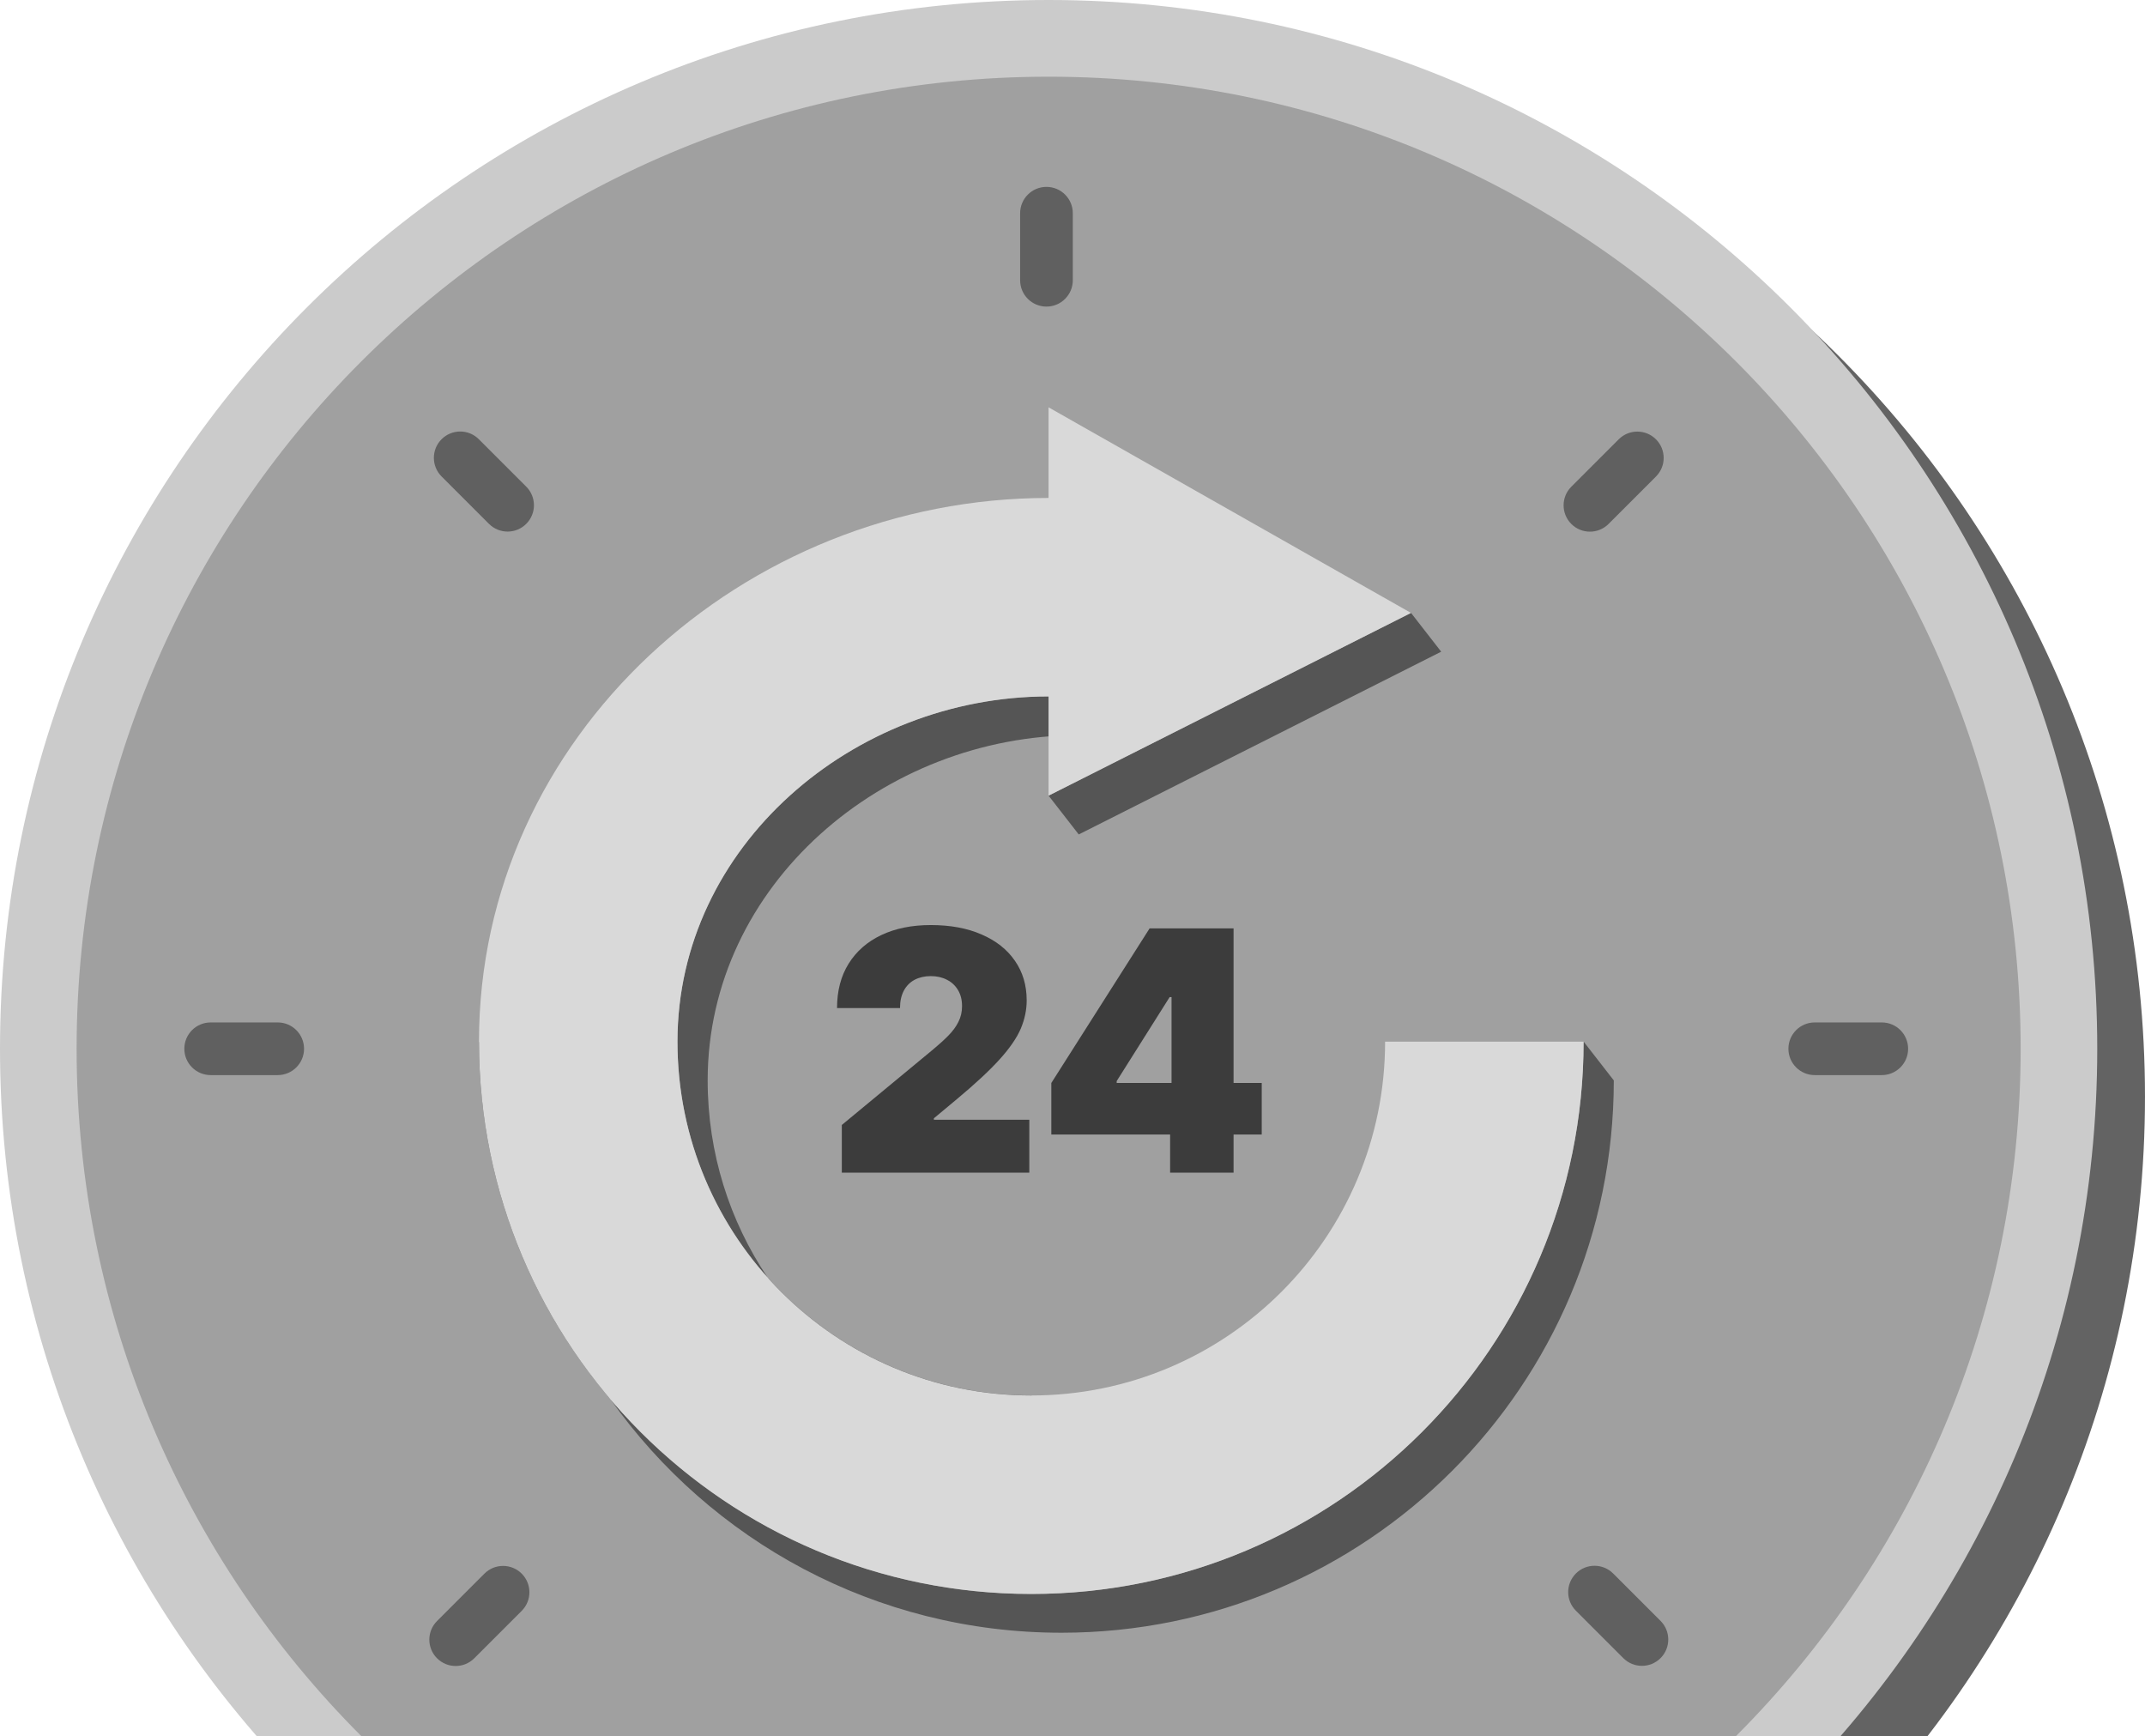
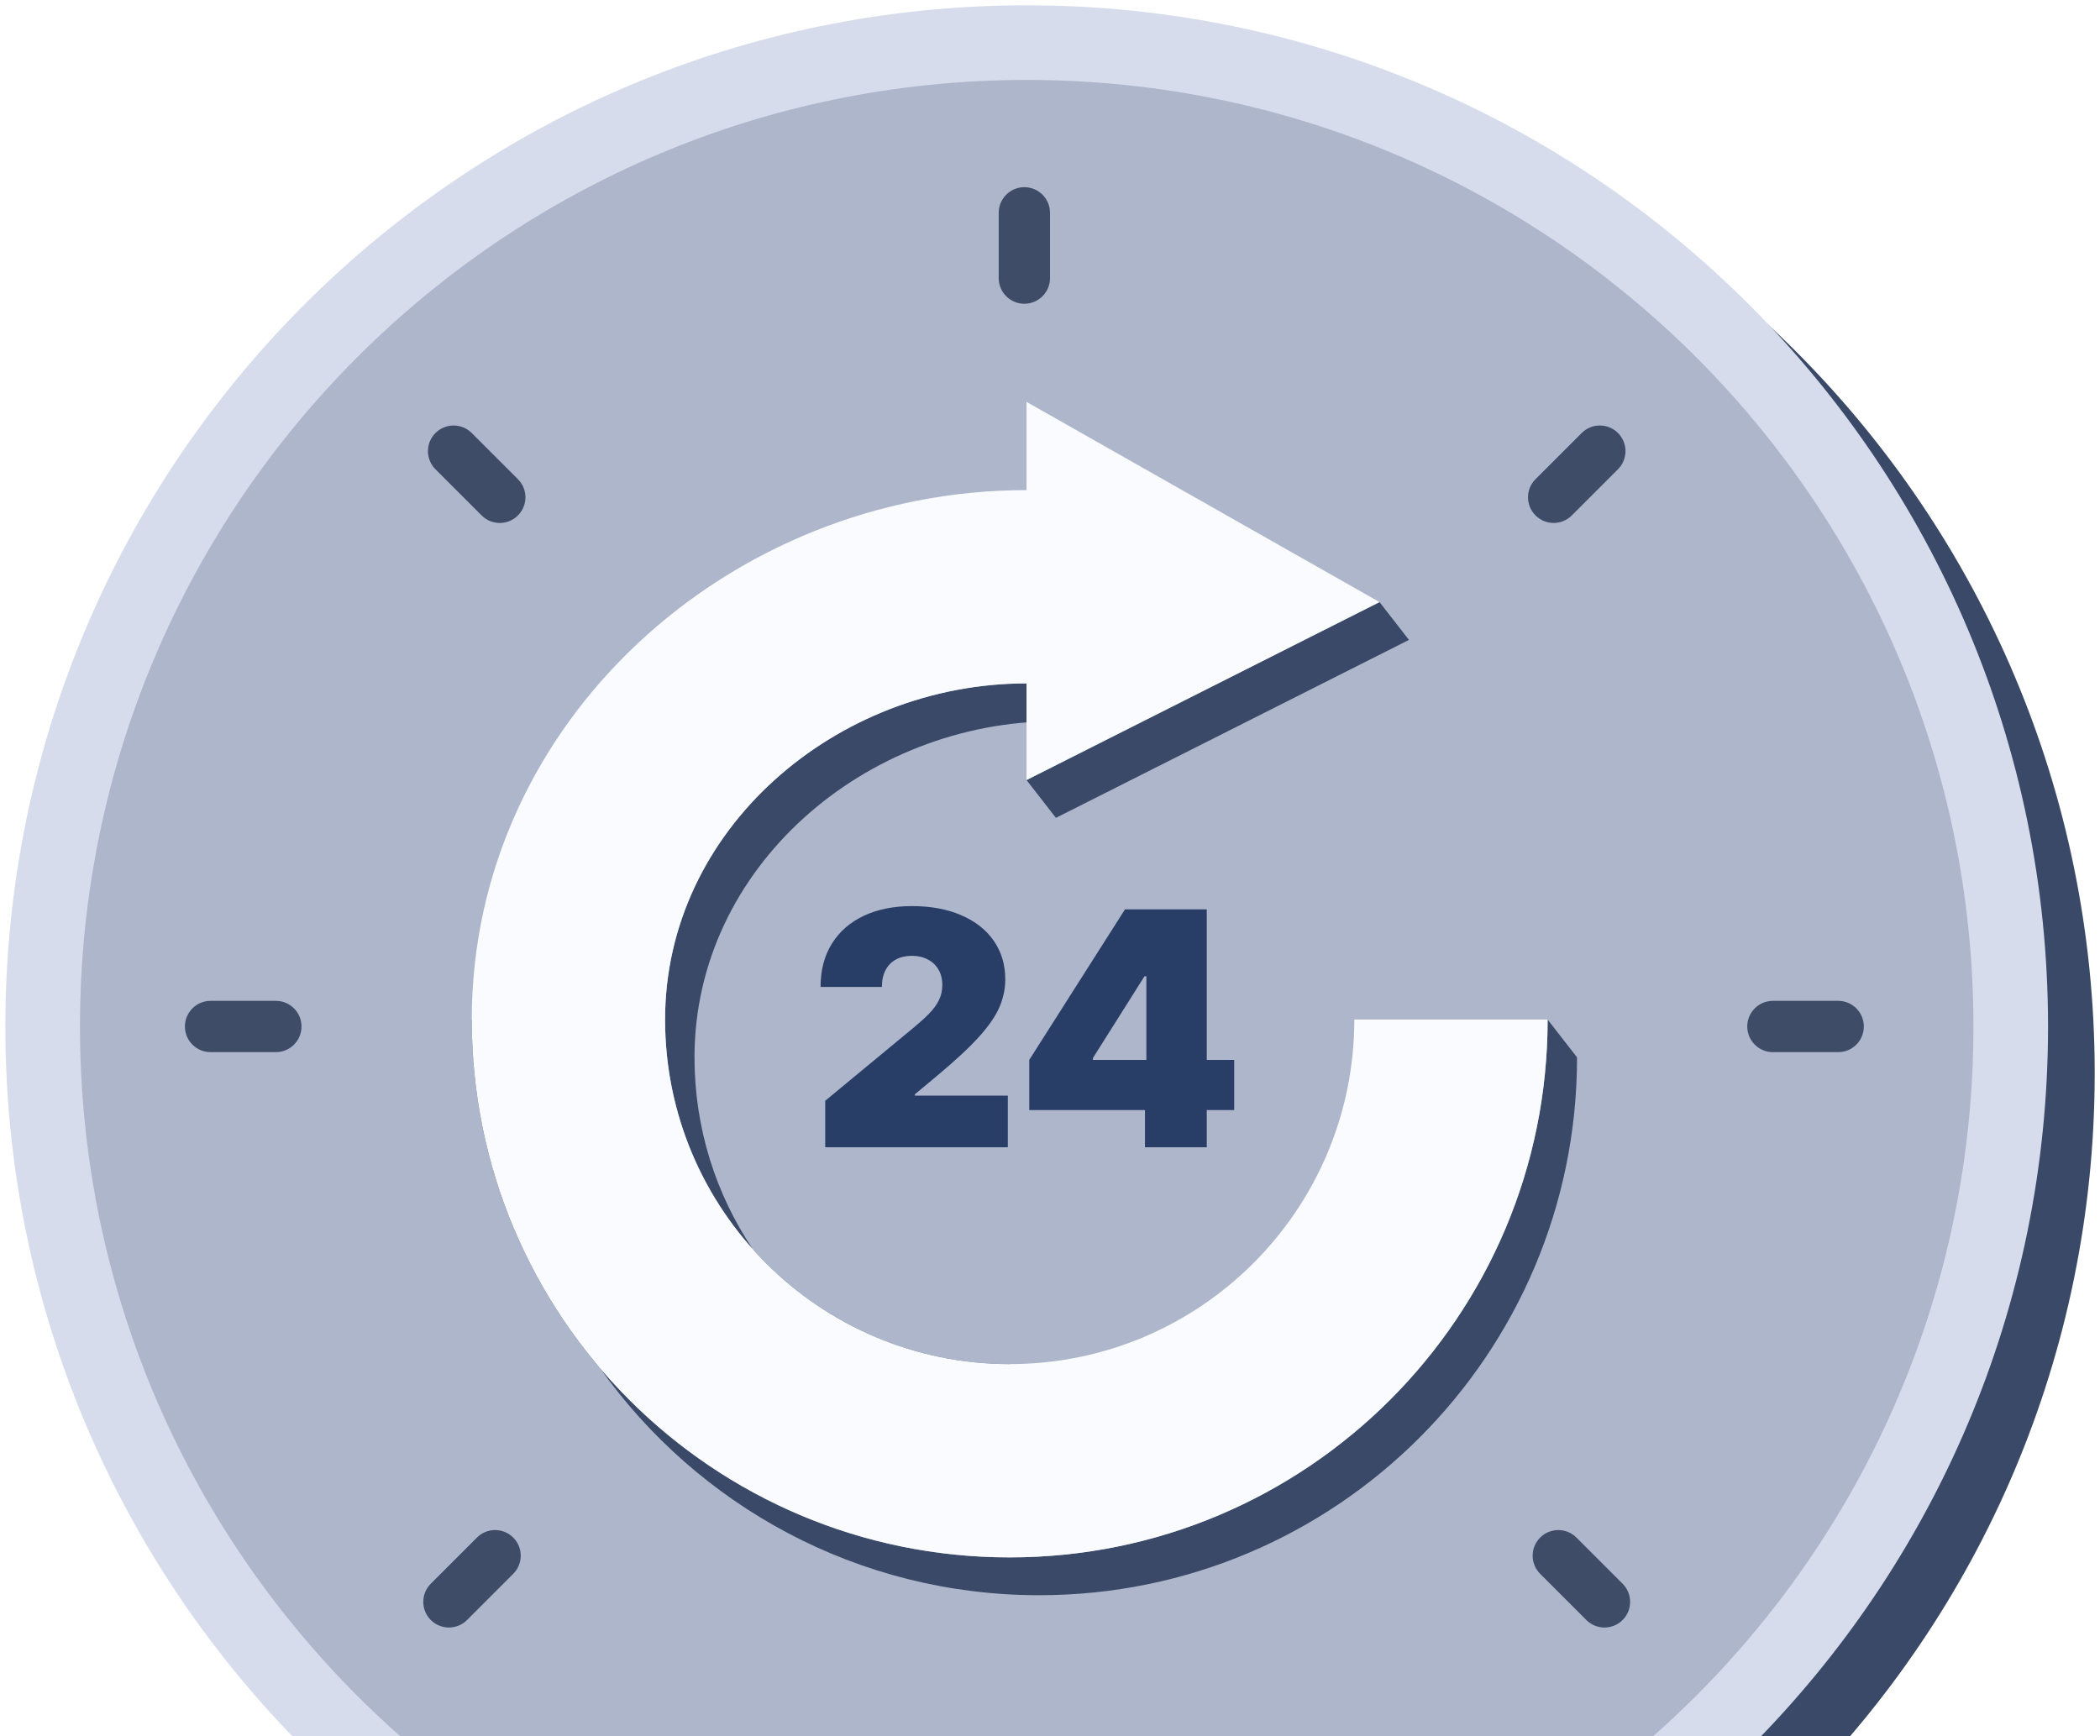
- <svg xmlns="http://www.w3.org/2000/svg" width="246" height="199" viewBox="0 0 246 199" fill="none">
-   <ellipse cx="125.737" cy="125.751" rx="120.262" ry="120.25" fill="#636363" />
-   <ellipse cx="120.262" cy="120.25" rx="120.262" ry="120.25" fill="#CBCBCB" />
-   <ellipse cx="120.263" cy="120.259" rx="111.476" ry="111.464" fill="#A0A0A0" />
-   <path d="M185.079 123.888C185.079 158.867 156.72 187.222 121.737 187.222C100.385 187.222 81.501 176.659 70.027 160.474C60.613 149.42 54.932 135.091 54.932 119.435L58.396 123.888C58.396 137.517 62.701 150.141 70.027 160.474C81.645 174.116 98.948 182.769 118.273 182.769C153.256 182.769 181.615 154.413 181.615 119.435L185.079 123.888Z" fill="#555555" />
-   <path d="M121.737 164.462C107.695 164.462 95.319 157.33 88.034 146.491C81.605 139.311 77.695 129.829 77.695 119.435C77.695 97.026 97.842 79.85 120.253 79.85L123.716 84.303C101.306 84.303 81.159 101.479 81.159 123.888C81.159 132.255 83.692 140.031 88.034 146.491C95.463 154.787 106.259 160.008 118.273 160.008L121.737 164.462Z" fill="#555555" />
-   <path d="M165.284 74.728L123.716 95.684L120.253 91.231L161.82 70.274L165.284 74.728Z" fill="#555555" />
-   <path d="M118.273 182.778C153.256 182.778 181.615 154.422 181.615 119.443H158.851C158.851 141.851 140.684 160.017 118.273 160.017C95.862 160.017 77.695 141.851 77.695 119.443C77.695 97.035 97.842 79.859 120.253 79.859V91.239L161.82 70.283L120.253 46.707V57.098C85.27 57.098 54.932 84.464 54.932 119.443C54.932 154.422 83.291 182.778 118.273 182.778Z" fill="#D9D9D9" />
-   <path d="M96.543 134.469V128.998L106.994 120.354C107.687 119.779 108.28 119.241 108.772 118.74C109.274 118.229 109.657 117.705 109.921 117.167C110.195 116.629 110.332 116.032 110.332 115.375C110.332 114.655 110.177 114.039 109.867 113.529C109.566 113.018 109.146 112.626 108.608 112.352C108.07 112.07 107.45 111.928 106.748 111.928C106.046 111.928 105.426 112.07 104.888 112.352C104.359 112.635 103.948 113.05 103.656 113.597C103.365 114.144 103.219 114.81 103.219 115.594H95.996C95.996 113.624 96.438 111.928 97.323 110.506C98.207 109.083 99.457 107.989 101.071 107.223C102.685 106.457 104.577 106.074 106.748 106.074C108.991 106.074 110.934 106.434 112.575 107.155C114.226 107.866 115.498 108.869 116.392 110.164C117.294 111.459 117.746 112.977 117.746 114.718C117.746 115.794 117.522 116.866 117.076 117.933C116.629 118.99 115.826 120.162 114.668 121.448C113.51 122.734 111.864 124.265 109.73 126.044L107.104 128.232V128.396H118.047V134.469H96.543Z" fill="#3C3C3C" />
-   <path d="M120.571 130.092V124.183L131.842 106.457H137.204V114.336H134.14L128.067 123.965V124.183H144.701V130.092H120.571ZM134.195 134.469V128.287L134.359 125.715V106.457H141.472V134.469H134.195Z" fill="#3C3C3C" />
-   <rect x="116.994" y="21.429" width="6.041" height="13.727" rx="3.02" fill="#606060" />
-   <rect x="21.141" y="123.28" width="6.04" height="13.729" rx="3.02" transform="rotate(-90 21.1406 123.28)" fill="#606060" />
-   <rect x="205.105" y="123.28" width="6.04" height="13.729" rx="3.02" transform="rotate(-90 205.105 123.28)" fill="#606060" />
-   <rect width="6.04" height="13.728" rx="3.02" transform="matrix(-0.707144 -0.707069 0.707144 -0.707069 52.2578 192.286)" fill="#606060" />
-   <rect width="6.04" height="13.728" rx="3.02" transform="matrix(-0.707144 -0.707069 0.707144 -0.707069 182.342 62.2158)" fill="#606060" />
-   <rect width="6.04" height="13.728" rx="3.02" transform="matrix(-0.707144 0.707069 -0.707144 -0.707069 192.576 187.999)" fill="#606060" />
-   <rect width="6.04" height="13.728" rx="3.02" transform="matrix(-0.707144 0.707069 -0.707144 -0.707069 62.4863 57.9355)" fill="#606060" />
+ <svg xmlns="http://www.w3.org/2000/svg" width="248" height="205" viewBox="0 0 248 205" fill="none">
+   <circle cx="126.758" cy="126.752" r="120.616" fill="#3A4967" />
+   <circle cx="121.248" cy="121.245" r="120.616" fill="#D6DCEC" />
+   <circle cx="121.249" cy="121.245" r="111.803" fill="#ADB6CB" />
+   <path d="M186.242 124.891C186.242 159.976 157.8 188.418 122.715 188.418C101.3 188.418 82.361 177.823 70.852 161.588C61.411 150.501 55.713 136.128 55.713 120.424L59.187 124.891C59.187 138.562 63.505 151.224 70.852 161.588C82.505 175.272 99.859 183.951 119.24 183.951C154.326 183.951 182.768 155.509 182.768 120.424L186.242 124.891Z" fill="#3A4967" />
+   <path d="M122.715 165.588C108.631 165.588 96.218 158.434 88.912 147.562C82.464 140.361 78.543 130.851 78.543 120.424C78.543 97.948 98.749 80.719 121.226 80.719L124.7 85.186C102.223 85.186 82.017 102.414 82.017 124.891C82.017 133.284 84.558 141.083 88.912 147.562C96.364 155.884 107.19 161.121 119.24 161.121L122.715 165.588Z" fill="#3A4967" />
+   <path d="M166.39 75.581L124.7 96.601L121.226 92.134L162.915 71.114L166.39 75.581Z" fill="#3A4967" />
+   <path d="M119.24 183.951C154.326 183.951 182.768 155.508 182.768 120.423H159.938C159.938 142.9 141.717 161.12 119.24 161.12C96.764 161.12 78.543 142.9 78.543 120.423C78.543 97.947 98.749 80.719 121.226 80.719V92.134L162.916 71.114L121.226 47.466V57.888C86.14 57.888 55.713 85.338 55.713 120.423C55.713 155.508 84.155 183.951 119.24 183.951Z" fill="#F9FBFF" />
+   <path d="M97.453 135.505V130.017L107.935 121.346C108.63 120.77 109.224 120.231 109.718 119.727C110.221 119.215 110.605 118.689 110.871 118.15C111.145 117.61 111.282 117.011 111.282 116.353C111.282 115.63 111.127 115.013 110.816 114.5C110.514 113.988 110.093 113.595 109.553 113.321C109.014 113.037 108.392 112.895 107.688 112.895C106.983 112.895 106.361 113.037 105.822 113.321C105.291 113.604 104.88 114.02 104.587 114.569C104.294 115.118 104.148 115.785 104.148 116.572H96.904C96.904 114.596 97.348 112.895 98.235 111.468C99.122 110.042 100.375 108.944 101.994 108.176C103.613 107.408 105.511 107.023 107.688 107.023C109.938 107.023 111.886 107.385 113.532 108.107C115.188 108.821 116.463 109.827 117.36 111.125C118.265 112.424 118.718 113.947 118.718 115.694C118.718 116.773 118.494 117.848 118.046 118.918C117.598 119.979 116.793 121.154 115.631 122.444C114.47 123.734 112.819 125.27 110.678 127.054L108.044 129.249V129.413H119.02V135.505H97.453Z" fill="#293E67" />
+   <path d="M121.551 131.114V125.188L132.856 107.408H138.234V115.31H135.16L129.069 124.968V125.188H145.752V131.114H121.551ZM135.215 135.505V129.304L135.38 126.724V107.408H142.514V135.505H135.215Z" fill="#293E67" />
+   <rect x="117.943" y="22.109" width="6.058" height="13.769" rx="3.029" fill="#3E4C68" />
+   <rect x="21.838" y="124.273" width="6.058" height="13.769" rx="3.029" transform="rotate(-90 21.8379 124.273)" fill="#3E4C68" />
+   <rect x="206.342" y="124.273" width="6.058" height="13.769" rx="3.029" transform="rotate(-90 206.342 124.273)" fill="#3E4C68" />
+   <rect x="53.016" y="193.487" width="6.058" height="13.769" rx="3.029" transform="rotate(-135 53.0156 193.487)" fill="#3E4C68" />
+   <rect x="183.48" y="63.023" width="6.058" height="13.769" rx="3.029" transform="rotate(-135 183.48 63.0225)" fill="#3E4C68" />
+   <rect x="193.764" y="189.204" width="6.058" height="13.769" rx="3.029" transform="rotate(135 193.764 189.204)" fill="#3E4C68" />
+   <rect x="63.305" y="58.74" width="6.058" height="13.769" rx="3.029" transform="rotate(135 63.3047 58.7402)" fill="#3E4C68" />
</svg>
